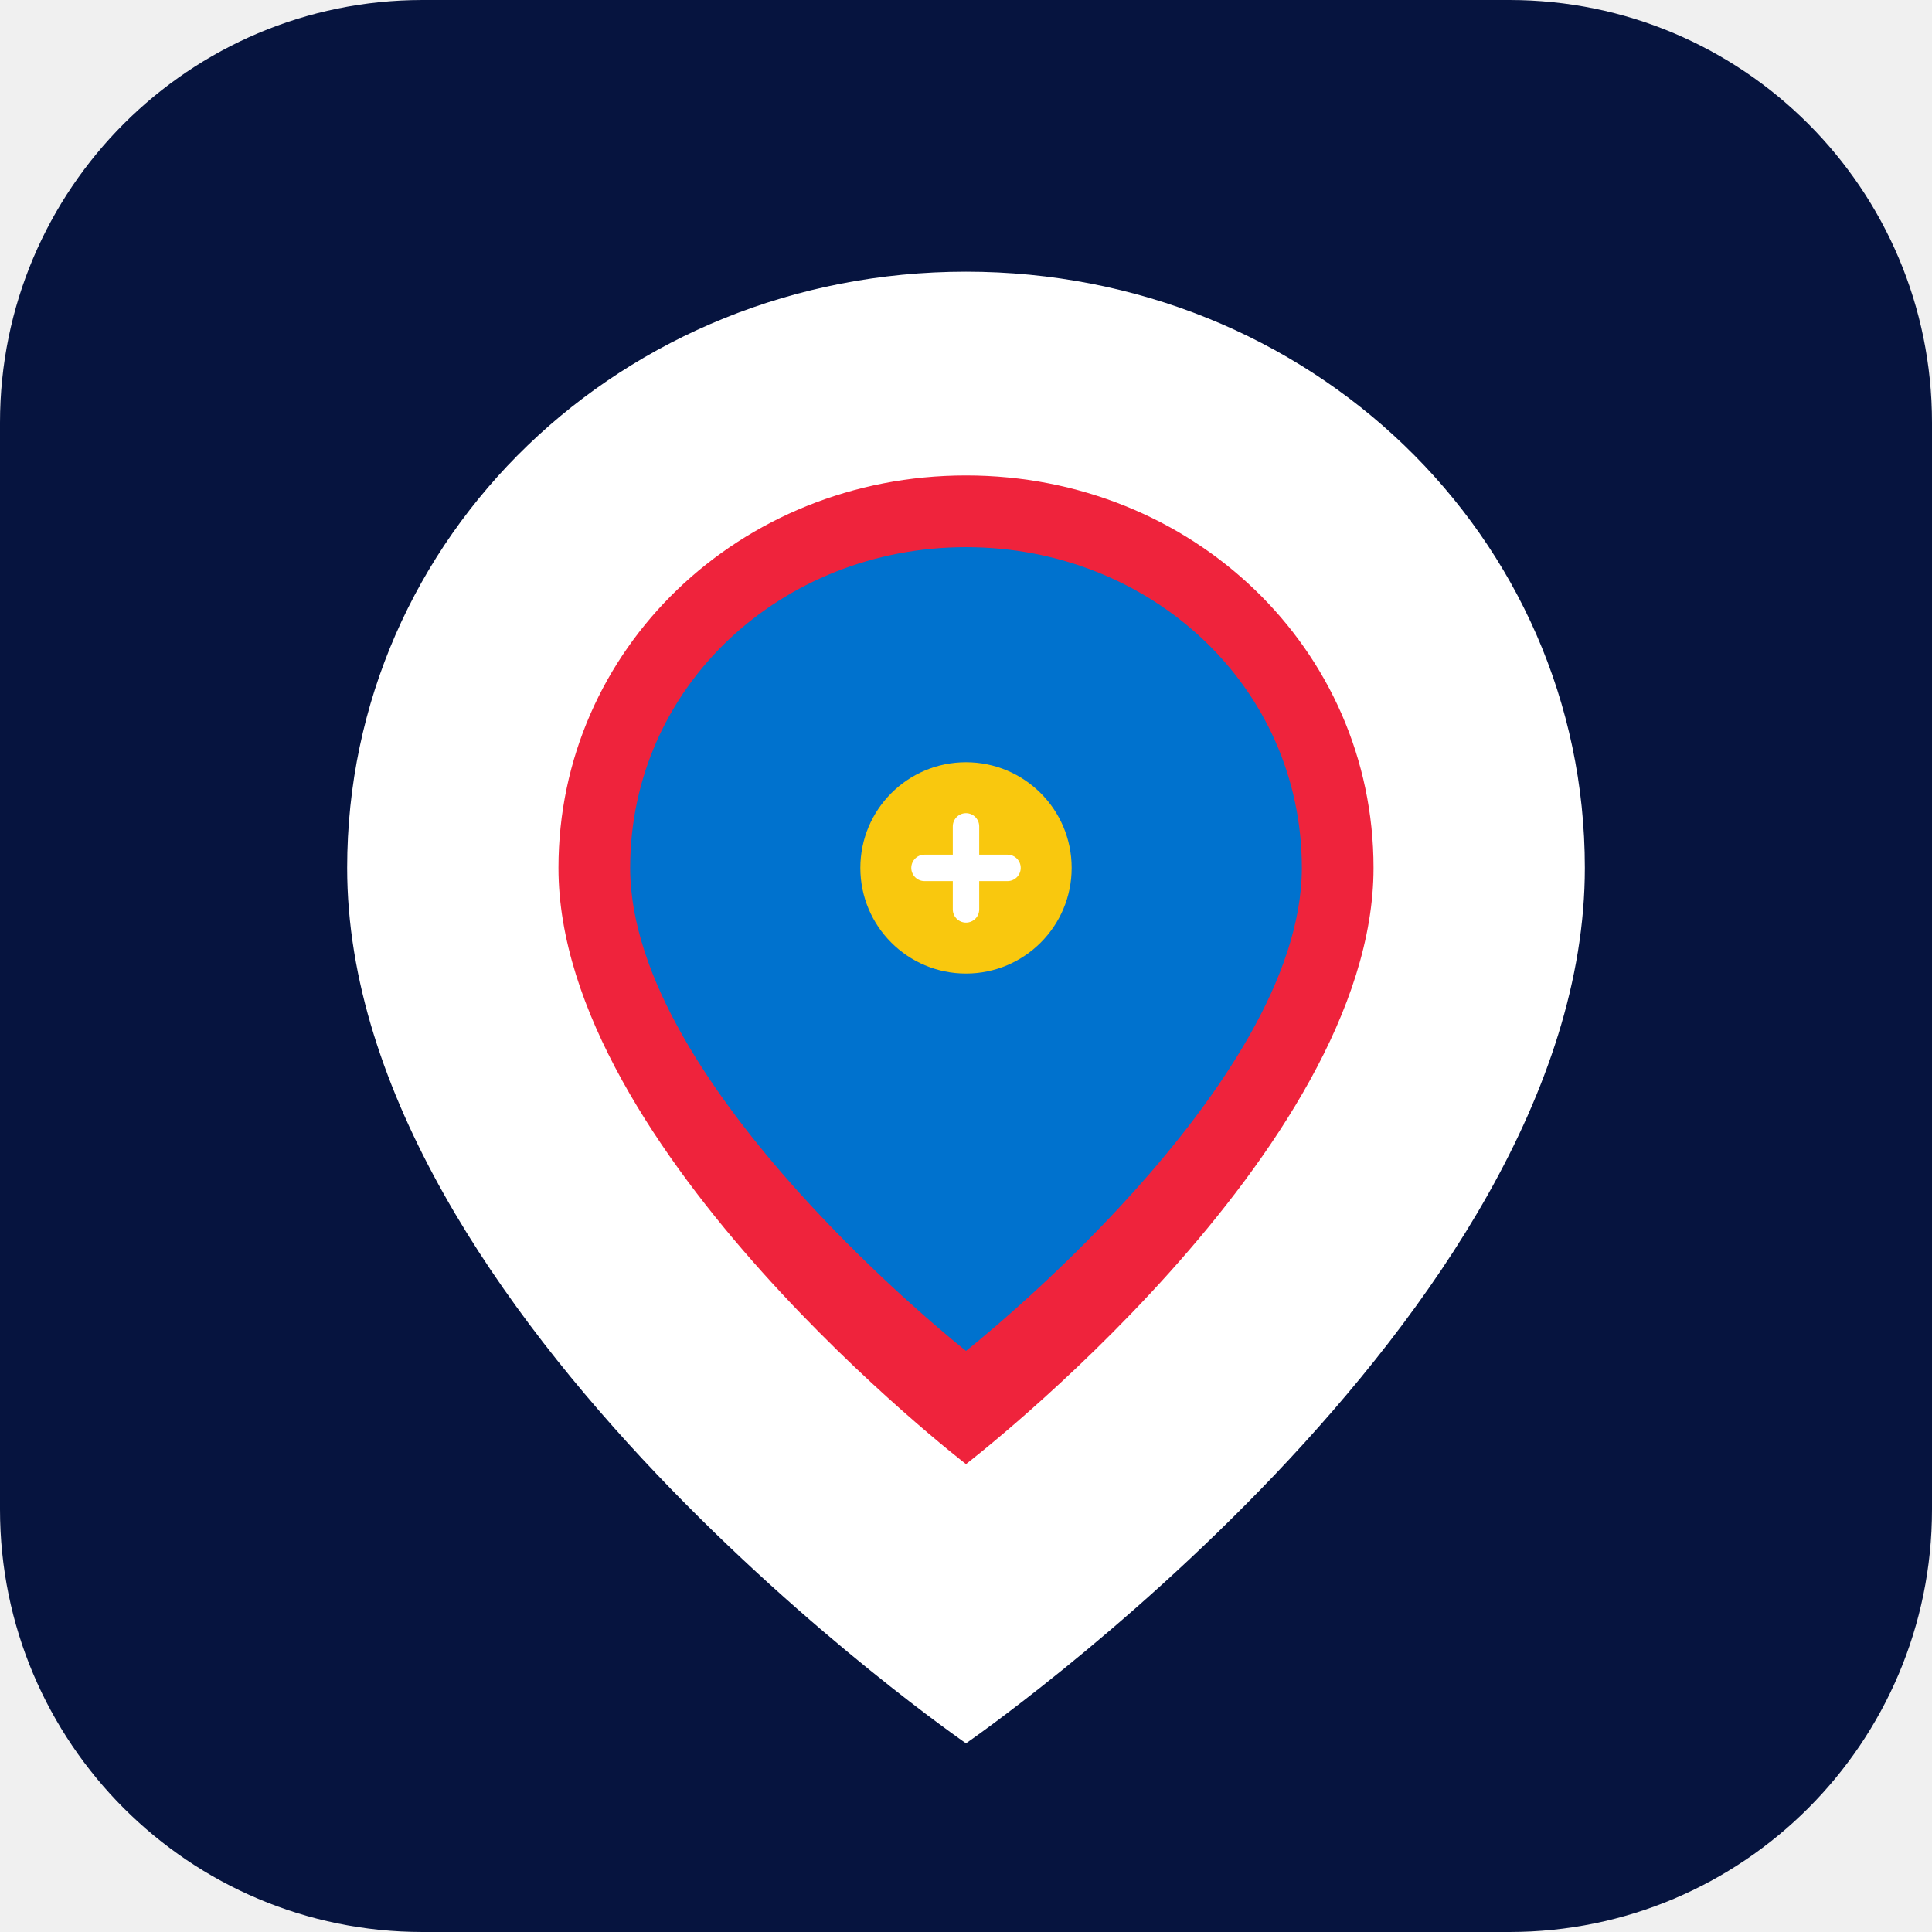
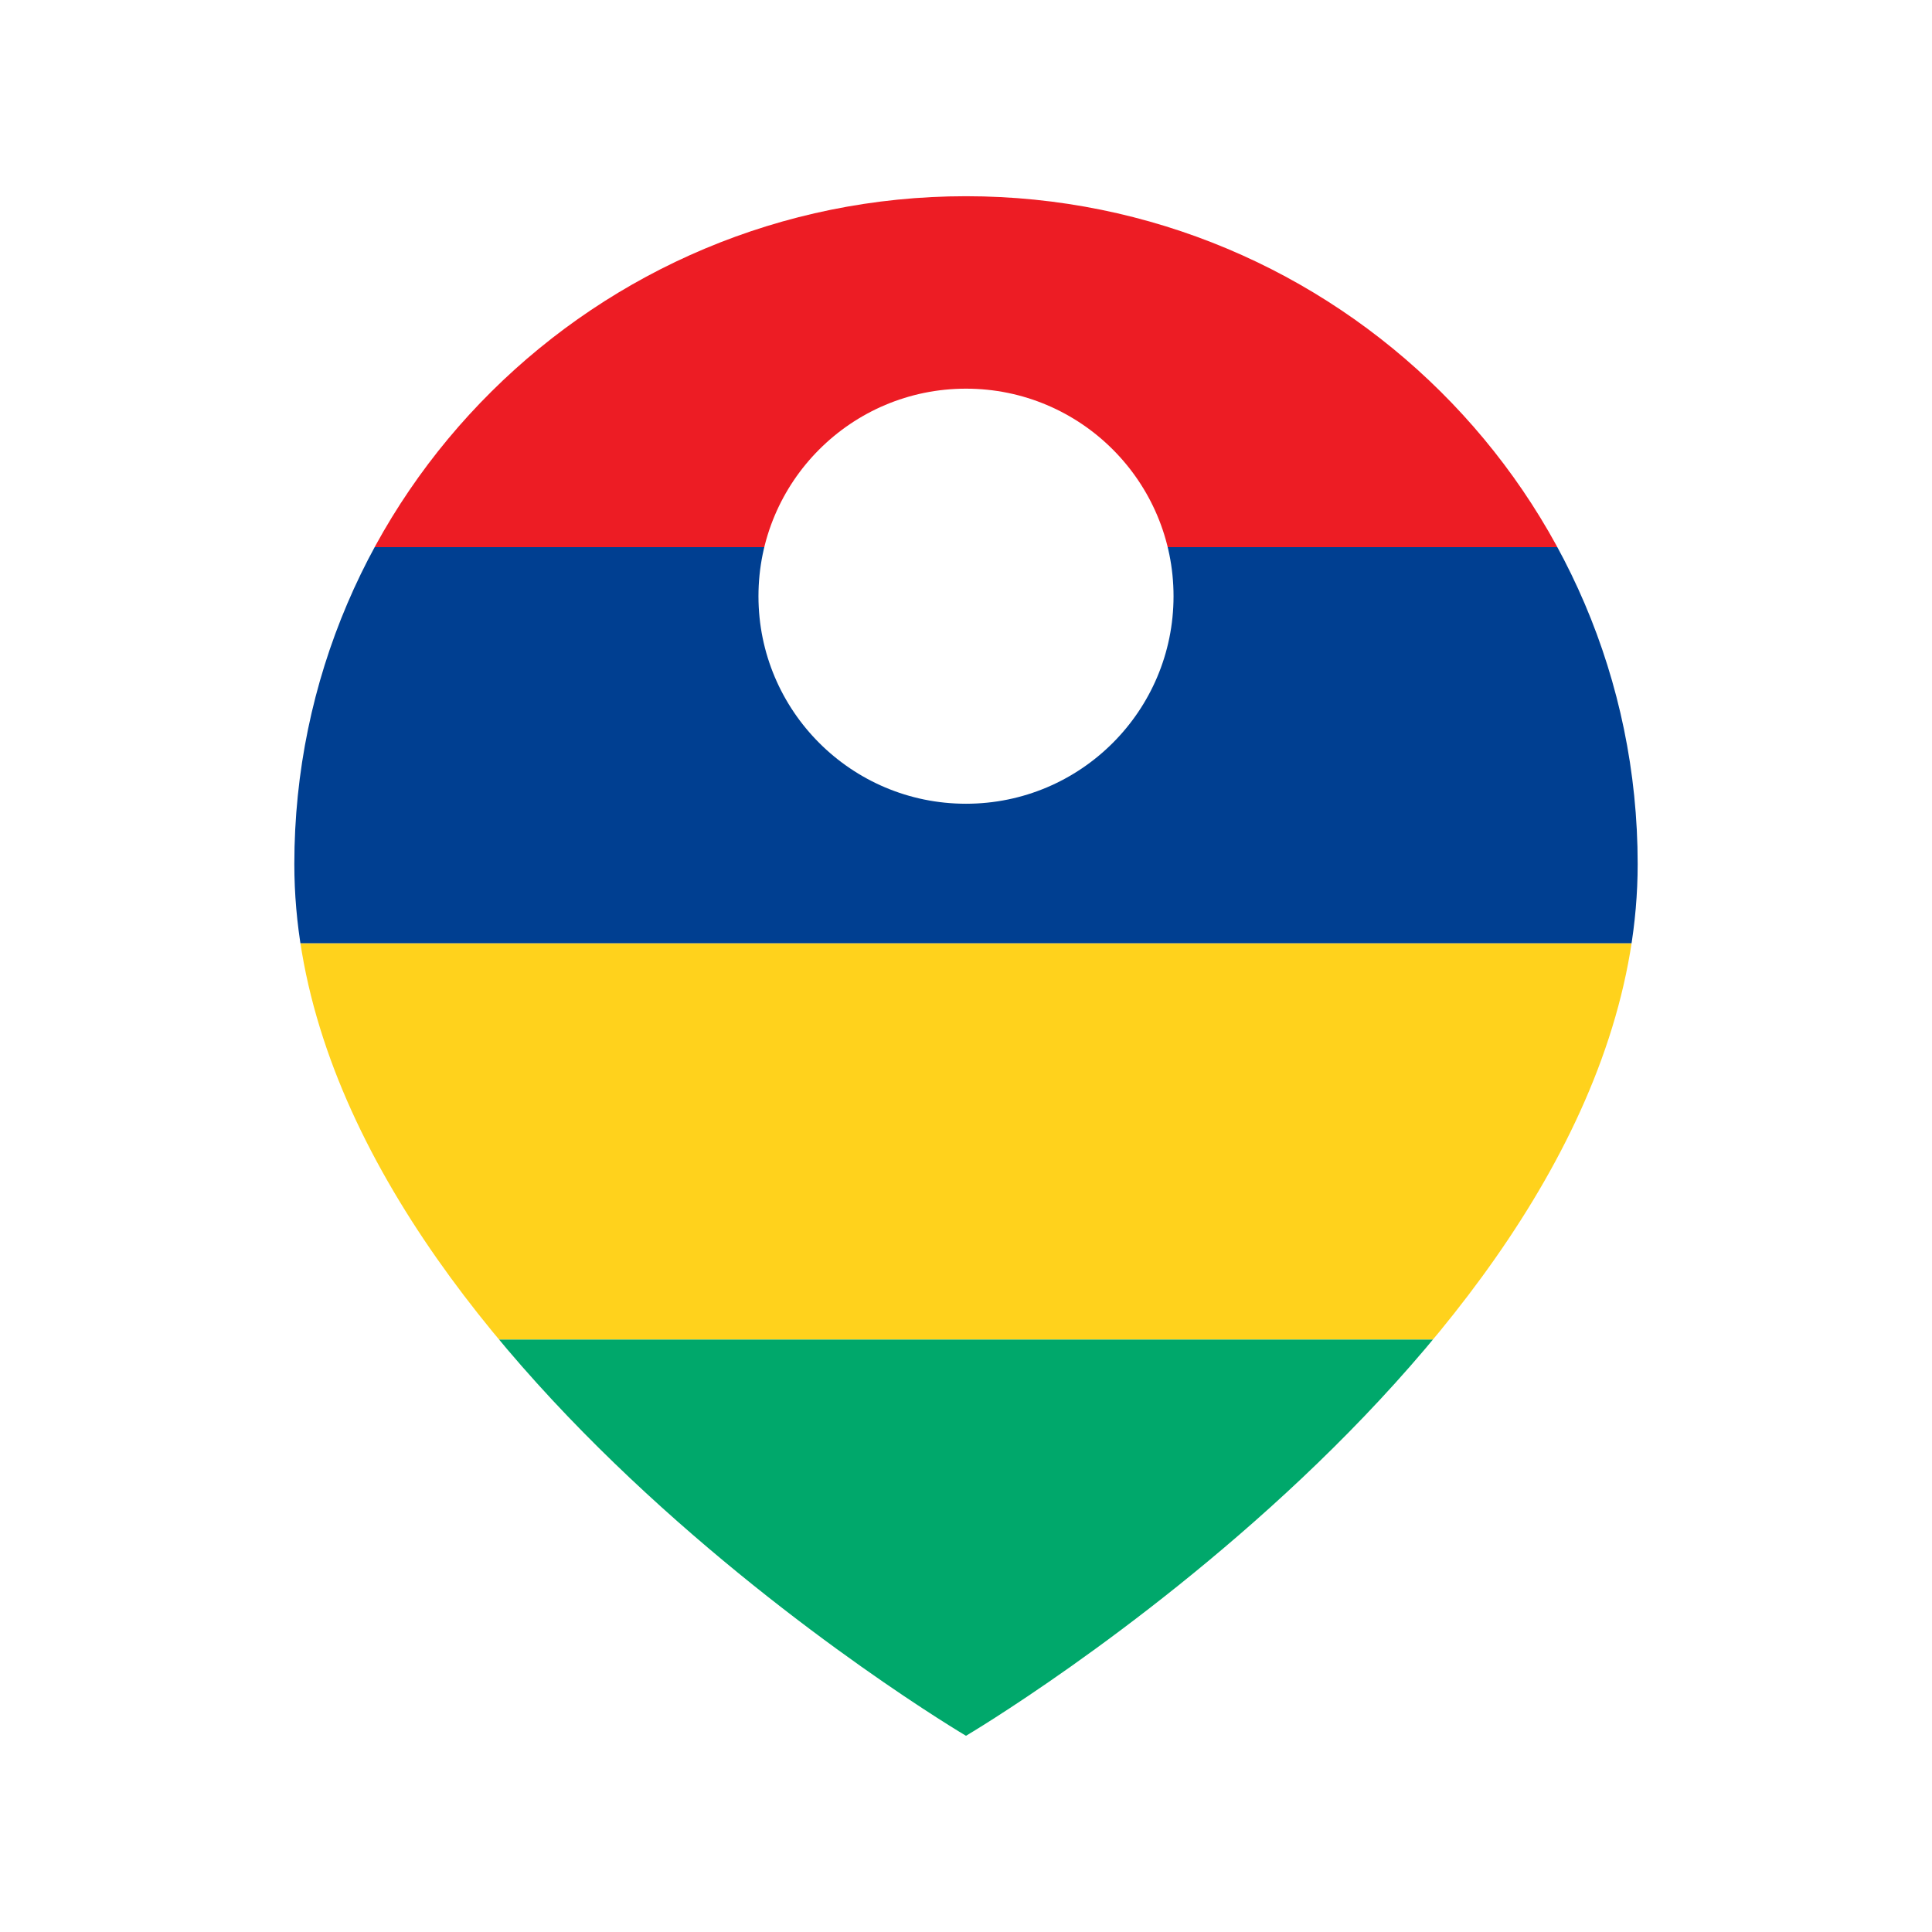
<svg xmlns="http://www.w3.org/2000/svg" viewBox="0 0 512 512">
-   <rect width="512" height="512" rx="112" fill="#06143F" />
-   <path d="M256 72c-91 0-164 70-164 158 0 119 164 232 164 232s164-113 164-232C420 142 347 72 256 72Z" fill="#fff" />
-   <path d="M256 126c-60 0-108 46-108 104 0 75 108 158 108 158s108-83 108-158c0-58-48-104-108-104Z" fill="#ef233c" />
-   <path d="M256 145c-49 0-89 37-89 85 0 58 89 128 89 128s89-70 89-128c0-48-40-85-89-85Z" fill="#0072ce" />
-   <circle cx="256" cy="230" r="28" fill="#f9c80e" />
-   <path d="M245 230h22" stroke="#fff" stroke-width="7" stroke-linecap="round" />
-   <path d="M256 219v22" stroke="#fff" stroke-width="7" stroke-linecap="round" />
+   <rect width="512" height="512" fill="#fff" />
+   <defs>
+     <clipPath id="pin">
+       <path d="M256 52c-98 0-178 79-178 177 0 126 178 231 178 231s178-105 178-231C434 131 354 52 256 52Z" />
+     </clipPath>
+   </defs>
+   <g clip-path="url(#pin)">
+     <rect x="70" y="40" width="372" height="105" fill="#ed1c24" />
+     <rect x="70" y="145" width="372" height="105" fill="#003f91" />
+     <rect x="70" y="250" width="372" height="105" fill="#ffd21c" />
+     <rect x="70" y="355" width="372" height="125" fill="#00a86b" />
+   </g>
+   <circle cx="256" cy="158" r="55" fill="#fff" />
</svg>
